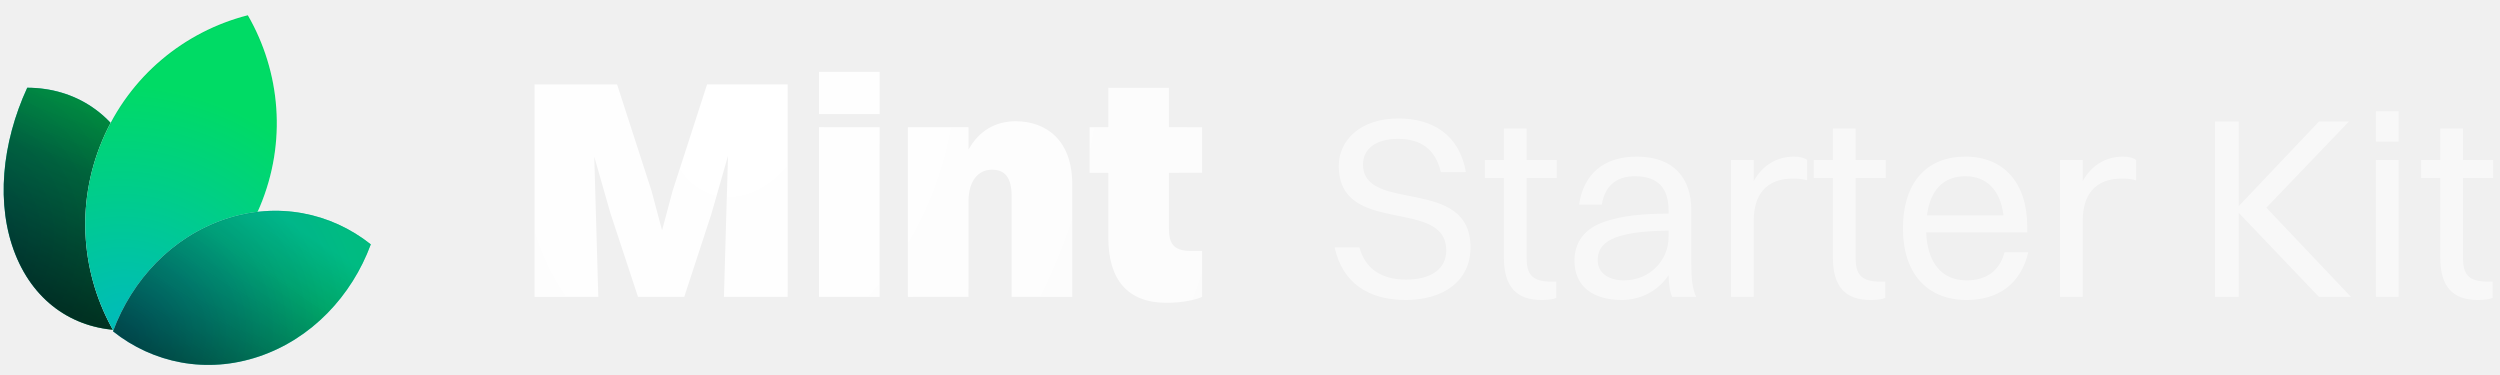
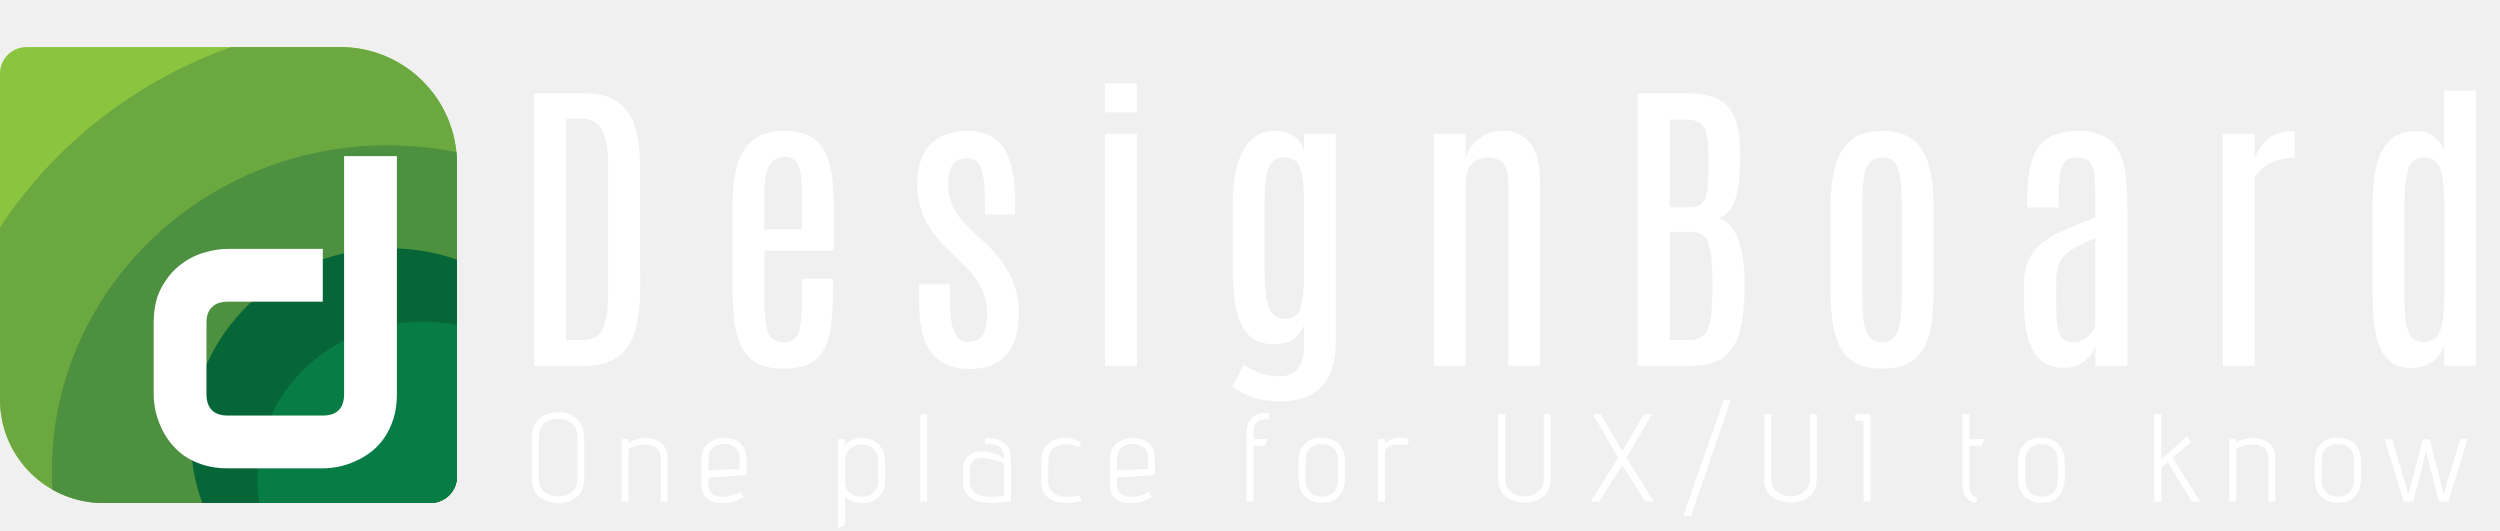
- <svg xmlns="http://www.w3.org/2000/svg" width="160" height="24" viewBox="0 0 160 24" fill="none">
-   <path d="M7.953 21.139C4.896 21.13 2.255 19.458 0.987 16.29C-0.28 13.121 0.109 9.163 1.744 5.615C4.801 5.624 7.442 7.296 8.71 10.465C9.977 13.633 9.588 17.591 7.953 21.139Z" fill="white" />
-   <path d="M7.953 21.139C4.896 21.13 2.255 19.458 0.987 16.29C-0.28 13.121 0.109 9.163 1.744 5.615C4.801 5.624 7.442 7.296 8.71 10.465C9.977 13.633 9.588 17.591 7.953 21.139Z" fill="url(#paint0_radial_115_109)" />
-   <path d="M7.953 21.139C4.896 21.13 2.255 19.458 0.987 16.29C-0.28 13.121 0.109 9.163 1.744 5.615C4.801 5.624 7.442 7.296 8.71 10.465C9.977 13.633 9.588 17.591 7.953 21.139Z" fill="black" fill-opacity="0.5" style="mix-blend-mode:hard-light" />
-   <path d="M7.953 21.139C4.896 21.13 2.255 19.458 0.987 16.29C-0.28 13.121 0.109 9.163 1.744 5.615C4.801 5.624 7.442 7.296 8.71 10.465C9.977 13.633 9.588 17.591 7.953 21.139Z" fill="url(#paint1_linear_115_109)" fill-opacity="0.5" style="mix-blend-mode:hard-light" />
-   <path d="M7.935 21.111C4.897 21.096 2.274 19.431 1.013 16.279C-0.248 13.124 0.136 9.182 1.762 5.643C4.8 5.659 7.423 7.324 8.684 10.476C9.945 13.63 9.561 17.572 7.935 21.111Z" stroke="url(#paint2_linear_115_109)" stroke-opacity="0.05" stroke-width="0.056" />
-   <path d="M7.31 21.257C11.354 20.221 14.884 17.375 16.628 13.236C18.373 9.097 17.945 4.587 15.86 0.976C11.816 2.012 8.287 4.858 6.542 8.998C4.797 13.137 5.225 17.646 7.31 21.257Z" fill="white" />
-   <path d="M7.31 21.257C11.354 20.221 14.884 17.375 16.628 13.236C18.373 9.097 17.945 4.587 15.86 0.976C11.816 2.012 8.287 4.858 6.542 8.998C4.797 13.137 5.225 17.646 7.31 21.257Z" fill="url(#paint3_radial_115_109)" />
-   <path d="M16.602 13.225C14.864 17.349 11.351 20.187 7.324 21.225C5.253 17.624 4.829 13.132 6.568 9.009C8.306 4.885 11.819 2.047 15.846 1.009C17.918 4.61 18.341 9.101 16.602 13.225Z" stroke="url(#paint4_linear_115_109)" stroke-opacity="0.05" stroke-width="0.056" />
-   <path d="M7.234 21.207C9.789 23.237 13.21 23.951 16.577 22.814C19.944 21.677 22.506 18.945 23.73 15.638C21.175 13.608 17.754 12.894 14.387 14.031C11.02 15.168 8.458 17.901 7.234 21.207Z" fill="white" />
-   <path d="M7.234 21.207C9.789 23.237 13.21 23.951 16.577 22.814C19.944 21.677 22.506 18.945 23.73 15.638C21.175 13.608 17.754 12.894 14.387 14.031C11.02 15.168 8.458 17.901 7.234 21.207Z" fill="url(#paint5_radial_115_109)" />
-   <path d="M7.234 21.207C9.789 23.237 13.21 23.951 16.577 22.814C19.944 21.677 22.506 18.945 23.73 15.638C21.175 13.608 17.754 12.894 14.387 14.031C11.02 15.168 8.458 17.901 7.234 21.207Z" fill="black" fill-opacity="0.2" style="mix-blend-mode:hard-light" />
-   <path d="M7.234 21.207C9.789 23.237 13.21 23.951 16.577 22.814C19.944 21.677 22.506 18.945 23.73 15.638C21.175 13.608 17.754 12.894 14.387 14.031C11.02 15.168 8.458 17.901 7.234 21.207Z" fill="url(#paint6_linear_115_109)" fill-opacity="0.5" style="mix-blend-mode:hard-light" />
-   <path d="M16.568 22.787C13.218 23.918 9.814 23.212 7.267 21.198C8.492 17.907 11.044 15.189 14.396 14.058C17.747 12.927 21.15 13.633 23.697 15.648C22.472 18.938 19.92 21.656 16.568 22.787Z" stroke="url(#paint7_linear_115_109)" stroke-opacity="0.05" stroke-width="0.056" />
-   <path d="M34.212 19V5.4H39.492L41.692 12.2L42.372 14.74L43.052 12.2L45.252 5.4H50.412V19H46.332L46.592 9.98L45.532 13.68L43.792 19H40.832L39.052 13.6L38.032 10.02L38.292 19H34.212ZM52.416 7.3V4.6H56.295V7.3H52.416ZM52.416 19V8.14H56.295V19H52.416ZM58.104 19V8.14H61.984V9.58C62.664 8.34 63.744 7.76 65.004 7.76C66.964 7.76 68.624 8.98 68.624 11.78V19H64.744V12.56C64.744 11.34 64.304 10.86 63.484 10.86C62.604 10.86 61.984 11.58 61.984 12.88V19H58.104ZM70.933 15.22V11.06H69.733V8.14H70.933V5.62H74.813V8.14H76.933V11.06H74.813V14.6C74.813 15.5 75.033 16.06 76.213 16.06H76.933V19C76.493 19.2 75.673 19.38 74.653 19.38C72.153 19.38 70.933 17.88 70.933 15.22Z" fill="url(#paint8_radial_115_109)" />
-   <path d="M87.232 10.519C87.232 13.687 94.112 11.229 94.112 15.832C94.112 17.994 92.364 19.198 89.971 19.198C87.562 19.198 85.912 18.093 85.417 15.832H87.001C87.364 17.169 88.371 17.895 89.987 17.895C91.671 17.895 92.561 17.152 92.561 16.03C92.561 12.598 85.681 15.155 85.681 10.618C85.681 9.001 87.034 7.582 89.509 7.582C91.671 7.582 93.403 8.621 93.816 11.014H92.215C91.868 9.529 90.912 8.886 89.476 8.886C88.057 8.886 87.232 9.529 87.232 10.519ZM96.25 16.476V11.393H95.029V10.239H96.25V8.226H97.702V10.239H99.632V11.393H97.702V16.476C97.702 17.532 98.015 18.026 99.302 18.026H99.599V19.066C99.434 19.148 99.071 19.198 98.659 19.198C97.025 19.198 96.25 18.323 96.25 16.476ZM102.516 13.093H101.064C101.345 11.162 102.615 10.024 104.76 10.024C107.103 10.024 108.242 11.393 108.242 13.44V16.888C108.242 17.895 108.324 18.521 108.555 19H107.021C106.856 18.654 106.806 18.142 106.79 17.614C106.047 18.72 104.859 19.198 103.803 19.198C101.988 19.198 100.767 18.357 100.767 16.69C100.767 15.486 101.427 14.611 102.714 14.182C103.902 13.786 105.107 13.687 106.79 13.671V13.473C106.79 12.053 106.13 11.278 104.628 11.278C103.374 11.278 102.698 11.971 102.516 13.093ZM102.252 16.657C102.252 17.465 102.929 17.944 103.952 17.944C105.569 17.944 106.79 16.674 106.79 15.172V14.759C103.061 14.793 102.252 15.585 102.252 16.657ZM110.787 19V10.239H112.239V11.591C112.833 10.519 113.774 10.024 114.83 10.024C115.176 10.024 115.49 10.107 115.655 10.239V11.542C115.407 11.46 115.094 11.427 114.747 11.427C112.998 11.427 112.239 12.515 112.239 14.1V19H110.787ZM117.305 16.476V11.393H116.084V10.239H117.305V8.226H118.757V10.239H120.688V11.393H118.757V16.476C118.757 17.532 119.071 18.026 120.358 18.026H120.655V19.066C120.49 19.148 120.127 19.198 119.714 19.198C118.081 19.198 117.305 18.323 117.305 16.476ZM129.809 16.145C129.33 18.192 127.862 19.198 125.865 19.198C123.324 19.198 121.79 17.482 121.79 14.627C121.79 11.658 123.324 10.024 125.783 10.024C128.258 10.024 129.743 11.723 129.743 14.512V14.875H123.275C123.357 16.838 124.281 17.944 125.865 17.944C127.103 17.944 127.977 17.35 128.291 16.145H129.809ZM125.783 11.278C124.38 11.278 123.539 12.152 123.324 13.786H128.225C128.027 12.169 127.152 11.278 125.783 11.278ZM131.843 19V10.239H133.295V11.591C133.889 10.519 134.829 10.024 135.885 10.024C136.232 10.024 136.545 10.107 136.71 10.239V11.542C136.463 11.46 136.149 11.427 135.803 11.427C134.054 11.427 133.295 12.515 133.295 14.1V19H131.843ZM141.763 19V7.78H143.281V13.192L148.413 7.78H150.327L145.047 13.291L150.459 19H148.413L143.281 13.621V19H141.763ZM152.06 9.067V7.12H153.512V9.067H152.06ZM152.06 19V10.239H153.512V19H152.06ZM156.178 16.476V11.393H154.957V10.239H156.178V8.226H157.63V10.239H159.56V11.393H157.63V16.476C157.63 17.532 157.943 18.026 159.23 18.026H159.527V19.066C159.362 19.148 158.999 19.198 158.587 19.198C156.953 19.198 156.178 18.323 156.178 16.476Z" fill="white" fill-opacity="0.55" />
+ <svg xmlns="http://www.w3.org/2000/svg" width="1804" height="383" viewBox="0 0 1804 383" fill="none">
+   <g clip-path="url(#clip0_2549_6389)">
+     <ellipse cx="280.997" cy="345.032" rx="419.893" ry="407.349" fill="#8BC43E" />
+     <ellipse cx="279.647" cy="340.257" rx="332.591" ry="325.433" fill="#6CA840" />
+     <ellipse cx="279.648" cy="340.254" rx="242.243" ry="235.398" fill="#4D903F" />
+     <ellipse cx="280.998" cy="316.843" rx="143.256" ry="137.686" fill="#066638" />
+     <ellipse cx="304.99" cy="345.036" rx="119.264" ry="112.849" fill="#077D45" />
+     <path d="M286.389 284.479C286.389 291.021 285.559 296.93 283.898 302.203C282.238 307.379 280.041 311.969 277.307 315.973C274.572 319.879 271.398 323.248 267.785 326.08C264.172 328.814 260.363 331.061 256.359 332.818C252.453 334.576 248.449 335.895 244.348 336.773C240.344 337.555 236.535 337.945 232.922 337.945H164.221C157.678 337.945 151.818 337.115 146.643 335.455C141.467 333.795 136.877 331.598 132.873 328.863C128.967 326.031 125.598 322.809 122.766 319.195C120.031 315.582 117.785 311.822 116.027 307.916C114.27 303.912 112.951 299.908 112.072 295.904C111.291 291.803 110.9 287.994 110.9 284.479V232.916C110.9 223.15 112.658 214.898 116.174 208.16C119.787 201.324 124.23 195.807 129.504 191.607C134.875 187.311 140.686 184.234 146.936 182.379C153.186 180.523 158.947 179.596 164.221 179.596H232.922V217.682H164.514C159.436 217.682 155.578 219 152.941 221.637C150.305 224.176 148.986 227.936 148.986 232.916V284.186C148.986 289.361 150.256 293.268 152.795 295.904C155.432 298.541 159.24 299.859 164.221 299.859H232.922C238.098 299.859 241.955 298.541 244.494 295.904C247.033 293.268 248.303 289.459 248.303 284.479V112.652H286.389V284.479Z" fill="white" />
+   </g>
+   <path d="M385.351 264V67.445H422.317C432.592 67.445 440.595 69.604 446.328 73.922C452.061 78.166 456.081 84.271 458.389 92.238C460.697 100.204 461.851 109.734 461.851 120.827L461.963 207.155C461.963 220.408 460.623 231.241 457.943 239.654C455.337 247.993 451.056 254.135 445.1 258.081C439.218 262.027 431.363 264 421.535 264H385.351ZM408.357 245.35H420.195C424.365 245.35 427.827 244.456 430.581 242.669C433.336 240.808 435.384 237.383 436.724 232.395C438.138 227.407 438.846 220.185 438.846 210.729V120.269C438.846 107.91 437.394 99.087 434.49 93.801C431.586 88.441 426.821 85.76 420.195 85.76H408.357V245.35ZM565.396 266.01C557.355 266.01 550.878 264.633 545.964 261.878C541.124 259.049 537.439 255.066 534.907 249.928C532.376 244.791 530.664 238.649 529.77 231.501C528.951 224.279 528.542 216.313 528.542 207.602V148.412C528.542 140.52 529.1 133.298 530.217 126.746C531.334 120.12 533.269 114.425 536.024 109.66C538.779 104.82 542.613 101.098 547.527 98.492C552.441 95.811 558.695 94.471 566.289 94.471C573.958 94.471 580.137 95.811 584.828 98.492C589.518 101.172 593.055 104.969 595.437 109.883C597.894 114.722 599.532 120.53 600.351 127.305C601.17 134.006 601.58 141.376 601.58 149.417V181.022H551.548V214.415C551.548 224.987 552.255 233.065 553.669 238.649C555.159 244.158 559.142 246.913 565.619 246.913C569.863 246.913 572.878 245.61 574.665 243.004C576.526 240.324 577.643 236.601 578.016 231.836C578.462 226.997 578.686 221.301 578.686 214.75V201.236H601.133V208.384C601.133 217.095 600.761 224.987 600.016 232.06C599.346 239.133 597.857 245.201 595.549 250.263C593.241 255.326 589.667 259.235 584.828 261.99C580.063 264.67 573.586 266.01 565.396 266.01ZM551.436 165.499H578.686V144.168C578.686 137.468 578.462 131.846 578.016 127.305C577.569 122.689 576.489 119.227 574.777 116.919C573.064 114.536 570.235 113.345 566.289 113.345C561.897 113.345 558.621 114.685 556.461 117.365C554.377 120.046 552.999 123.768 552.329 128.533C551.734 133.224 551.436 138.696 551.436 144.95V165.499ZM699.652 266.234C687.739 266.234 678.693 262.511 672.514 255.066C666.334 247.546 663.245 235.112 663.245 217.765V205.145H685.469V217.653C685.469 227.034 686.474 234.219 688.484 239.207C690.569 244.196 693.956 246.69 698.647 246.69C703.337 246.69 706.762 245.163 708.921 242.111C711.155 239.058 712.272 233.586 712.272 225.694C712.272 221.748 711.676 217.839 710.485 213.968C709.293 210.022 707.469 206.15 705.012 202.353C702.556 198.482 699.391 194.722 695.52 191.074L683.682 179.794C676.609 173.019 671.211 165.834 667.488 158.24C663.766 150.571 661.904 142.456 661.904 133.894C661.904 120.344 665.106 110.404 671.509 104.076C677.912 97.673 686.734 94.471 697.977 94.471C705.496 94.471 711.825 96.109 716.962 99.385C722.099 102.661 725.971 108.096 728.577 115.69C731.183 123.284 732.486 133.633 732.486 146.737V154.778H710.708V143.163C710.708 133.782 709.777 126.598 707.916 121.609C706.129 116.621 702.891 114.127 698.2 114.127C693.658 114.127 690.234 115.467 687.926 118.147C685.692 120.753 684.464 125.555 684.24 132.554C684.166 136.127 684.612 139.738 685.58 143.387C686.623 147.035 688.298 150.646 690.606 154.22C692.914 157.793 695.892 161.293 699.54 164.717L711.602 175.997C719.419 183.219 725.301 190.999 729.247 199.338C733.267 207.602 735.277 216.35 735.277 225.582C735.277 238.239 732.374 248.179 726.567 255.401C720.834 262.623 711.862 266.234 699.652 266.234ZM797.389 264V96.481H820.395V264H797.389ZM797.389 81.07V60.074H820.395V81.07H797.389ZM925.726 289.575C918.057 289.798 911.133 288.942 904.954 287.006C898.849 285.07 893.6 282.353 889.207 278.853L897.471 263.218C900.747 265.452 904.619 267.425 909.086 269.137C913.553 270.85 918.727 271.631 924.609 271.482C929.821 271.334 933.841 269.361 936.671 265.564C939.574 261.841 941.026 256.815 941.026 250.487V234.517C938.867 240.026 935.889 243.712 932.092 245.573C928.295 247.434 923.976 248.365 919.137 248.365C911.319 248.365 905.252 246.094 900.933 241.553C896.689 237.011 893.711 230.794 891.999 222.902C890.361 215.01 889.542 206.076 889.542 196.099V148.077C889.542 137.877 890.51 128.719 892.446 120.604C894.456 112.489 897.769 106.086 902.385 101.395C907.001 96.63 913.255 94.322 921.147 94.471C925.912 94.546 930.007 95.737 933.432 98.045C936.931 100.353 939.463 103.927 941.026 108.766V96.481H963.92V248.365C963.92 253.13 963.325 257.895 962.133 262.66C961.017 267.425 959.044 271.78 956.214 275.726C953.46 279.747 949.588 282.985 944.6 285.442C939.686 287.974 933.395 289.351 925.726 289.575ZM927.96 230.161C930.938 230.161 933.395 229.268 935.33 227.481C937.266 225.694 938.681 222.381 939.574 217.542C940.542 212.628 941.026 205.592 941.026 196.434V144.727C941.026 134.527 940.095 126.784 938.234 121.498C936.447 116.211 932.65 113.568 926.843 113.568C922.599 113.568 919.435 114.908 917.35 117.589C915.34 120.195 914.037 123.806 913.441 128.422C912.846 133.038 912.548 138.398 912.548 144.503V196.658C912.548 207.751 913.553 216.127 915.563 221.785C917.573 227.369 921.706 230.161 927.96 230.161ZM1034.63 264V96.481H1057.53V114.238C1059.01 109.027 1062.18 104.411 1067.02 100.39C1071.93 96.37 1077.78 94.359 1084.55 94.359C1092.96 94.359 1099.52 97.338 1104.21 103.294C1108.9 109.25 1111.24 118.296 1111.24 130.432V264H1088.35V130.544C1088.35 124.587 1087.01 120.269 1084.33 117.589C1081.65 114.908 1078.22 113.568 1074.05 113.568C1071 113.568 1068.21 114.238 1065.68 115.579C1063.15 116.919 1061.14 119.003 1059.65 121.833C1058.23 124.662 1057.53 128.31 1057.53 132.777V264H1034.63ZM1181.73 264V67.445H1217.24C1227.3 67.445 1235.08 68.934 1240.58 71.912C1246.09 74.89 1249.97 79.618 1252.2 86.095C1254.43 92.573 1255.59 101.098 1255.66 111.67V115.914C1255.66 126.858 1254.62 135.792 1252.53 142.717C1250.52 149.566 1246.62 154.517 1240.81 157.57C1245.5 159.431 1249.15 162.67 1251.75 167.286C1254.36 171.902 1256.18 177.449 1257.23 183.926C1258.34 190.404 1258.9 197.365 1258.9 204.81V208.942C1258.75 221.748 1257.45 232.209 1254.99 240.324C1252.61 248.439 1248.63 254.433 1243.04 258.304C1237.46 262.101 1229.83 264 1220.15 264H1181.73ZM1204.85 245.35H1219.03C1223.42 245.35 1226.81 244.27 1229.19 242.111C1231.58 239.952 1233.25 236.192 1234.22 230.831C1235.19 225.396 1235.67 217.877 1235.67 208.272V201.46C1235.67 189.324 1234.7 180.613 1232.77 175.327C1230.83 169.966 1226.66 167.286 1220.26 167.286H1204.85V245.35ZM1204.85 149.529H1217.91C1221.04 149.529 1223.57 149.194 1225.51 148.524C1227.44 147.779 1228.93 146.328 1229.98 144.168C1231.09 142.009 1231.84 138.808 1232.21 134.564C1232.58 130.32 1232.77 124.625 1232.77 117.477V112.005C1232.77 104.56 1232.21 99.013 1231.09 95.365C1229.98 91.716 1228.19 89.297 1225.73 88.106C1223.35 86.914 1220.18 86.319 1216.24 86.319H1204.85V149.529ZM1358.31 266.01C1350.42 266.01 1344.02 264.67 1339.1 261.99C1334.19 259.235 1330.39 255.363 1327.71 250.375C1325.11 245.312 1323.32 239.282 1322.35 232.283C1321.38 225.21 1320.9 217.318 1320.9 208.607V149.306C1320.9 138.808 1321.91 129.427 1323.92 121.163C1325.93 112.898 1329.61 106.384 1334.97 101.619C1340.41 96.854 1348.19 94.471 1358.31 94.471C1365.91 94.471 1372.12 95.849 1376.96 98.603C1381.8 101.284 1385.56 105.118 1388.24 110.106C1390.92 115.02 1392.75 120.827 1393.71 127.528C1394.76 134.155 1395.28 141.414 1395.28 149.306V208.607C1395.28 217.169 1394.83 224.95 1393.94 231.948C1393.04 238.947 1391.3 245.015 1388.69 250.152C1386.16 255.215 1382.44 259.123 1377.52 261.878C1372.68 264.633 1366.28 266.01 1358.31 266.01ZM1358.31 246.913C1362.33 246.913 1365.31 245.573 1367.25 242.893C1369.26 240.212 1370.6 236.49 1371.27 231.725C1371.94 226.885 1372.27 221.301 1372.27 214.973V144.727C1372.27 138.473 1371.94 133.038 1371.27 128.422C1370.6 123.731 1369.26 120.083 1367.25 117.477C1365.24 114.871 1362.26 113.568 1358.31 113.568C1354.14 113.568 1351.02 114.871 1348.93 117.477C1346.85 120.083 1345.47 123.731 1344.8 128.422C1344.2 133.038 1343.91 138.473 1343.91 144.727V214.973C1343.91 221.301 1344.2 226.885 1344.8 231.725C1345.47 236.49 1346.85 240.212 1348.93 242.893C1351.02 245.573 1354.14 246.913 1358.31 246.913ZM1489.33 265.452C1479.2 265.452 1471.91 261.543 1467.44 253.726C1462.97 245.834 1460.7 234.926 1460.63 221.004V204.698C1460.63 197.328 1461.89 191.222 1464.43 186.383C1466.96 181.469 1470.53 177.374 1475.15 174.098C1479.76 170.822 1485.2 167.882 1491.45 165.276C1497.71 162.595 1504.56 159.766 1512 156.788V143.833C1512 136.686 1511.78 130.916 1511.33 126.523C1510.88 122.056 1509.73 118.78 1507.87 116.695C1506.08 114.611 1503.18 113.568 1499.16 113.568C1495.21 113.568 1492.23 114.611 1490.22 116.695C1488.29 118.78 1487.02 122.056 1486.43 126.523C1485.83 130.99 1485.53 136.798 1485.53 143.945V149.752H1462.75V144.95C1462.75 137.803 1463.2 131.176 1464.09 125.071C1464.98 118.892 1466.7 113.531 1469.23 108.989C1471.76 104.448 1475.44 100.911 1480.28 98.38C1485.2 95.774 1491.64 94.471 1499.6 94.471C1507.2 94.471 1513.3 95.7 1517.92 98.157C1522.61 100.539 1526.18 104.076 1528.64 108.766C1531.17 113.457 1532.88 119.264 1533.78 126.188C1534.67 133.038 1535.12 140.967 1535.12 149.976V264H1512.11V249.482C1511.44 251.715 1510.14 254.098 1508.2 256.629C1506.27 259.086 1503.74 261.171 1500.61 262.883C1497.48 264.596 1493.72 265.452 1489.33 265.452ZM1495.81 246.913C1499.83 246.913 1503.29 245.647 1506.19 243.116C1509.1 240.51 1511.03 237.942 1512 235.41V171.641C1506.27 174.173 1501.54 176.481 1497.82 178.566C1494.17 180.576 1491.3 182.698 1489.22 184.931C1487.21 187.165 1485.79 189.845 1484.97 192.972C1484.16 196.099 1483.75 200.045 1483.75 204.81V220.333C1483.75 229.789 1484.56 236.601 1486.2 240.771C1487.84 244.866 1491.04 246.913 1495.81 246.913ZM1604.04 264V96.481H1627.05V115.132C1628.98 108.654 1632.33 103.592 1637.1 99.944C1641.94 96.295 1648.08 94.471 1655.53 94.471C1655.68 94.471 1655.75 95.476 1655.75 97.487C1655.82 99.422 1655.86 101.656 1655.86 104.187C1655.86 106.719 1655.86 108.989 1655.86 111C1655.86 112.935 1655.86 113.903 1655.86 113.903C1652.29 113.903 1648.71 114.35 1645.14 115.244C1641.57 116.062 1638.22 117.514 1635.09 119.599C1631.96 121.609 1629.28 124.364 1627.05 127.863V264H1604.04ZM1740.53 265.452C1732.27 265.452 1726.09 263.032 1721.99 258.193C1717.97 253.353 1715.29 246.801 1713.95 238.537C1712.69 230.198 1712.05 220.817 1712.05 210.394V147.072C1712.05 137.095 1712.95 128.161 1714.73 120.269C1716.6 112.303 1719.83 106.011 1724.45 101.395C1729.14 96.779 1735.66 94.471 1743.99 94.471C1748.39 94.471 1752.3 95.737 1755.72 98.268C1759.22 100.8 1761.86 103.927 1763.65 107.649V65.323H1786.66V264H1763.65V249.928C1761.42 255.438 1758.25 259.421 1754.16 261.878C1750.06 264.261 1745.52 265.452 1740.53 265.452ZM1748.46 246.801C1751.96 246.801 1754.83 245.945 1757.06 244.233C1759.37 242.446 1761.04 239.17 1762.09 234.405C1763.2 229.64 1763.76 222.828 1763.76 213.968V146.737C1763.76 135.867 1762.83 127.64 1760.97 122.056C1759.18 116.472 1755.2 113.68 1749.02 113.68C1743.44 113.754 1739.71 116.509 1737.85 121.944C1735.99 127.305 1735.06 135.755 1735.06 147.295V214.973C1735.06 221.45 1735.36 227.071 1735.95 231.836C1736.62 236.601 1737.93 240.287 1739.86 242.893C1741.8 245.499 1744.66 246.801 1748.46 246.801Z" fill="white" />
+   <path d="M421.587 345.299C421.587 351.359 419.727 355.829 416.007 358.709C412.347 361.529 407.937 362.939 402.777 362.939C399.537 362.939 396.477 362.369 393.597 361.229C390.717 360.029 388.347 358.109 386.487 355.469C384.687 352.829 383.787 349.439 383.787 345.299V316.319C383.787 310.139 385.467 305.459 388.827 302.279C392.247 299.099 396.927 297.509 402.867 297.509C408.807 297.509 413.397 299.189 416.637 302.549C419.937 305.909 421.587 310.529 421.587 316.409V345.299ZM416.637 315.509C416.637 311.129 415.347 307.829 412.767 305.609C410.247 303.389 406.887 302.279 402.687 302.279C398.487 302.279 395.127 303.389 392.607 305.609C390.087 307.829 388.827 311.129 388.827 315.509V345.209C388.827 349.469 390.117 352.709 392.697 354.929C395.337 357.089 398.667 358.169 402.687 358.169C406.767 358.169 410.097 357.119 412.677 355.019C415.317 352.859 416.637 349.559 416.637 345.119V315.509ZM476.832 331.079C476.832 327.419 475.752 324.779 473.592 323.159C471.492 321.479 468.762 320.639 465.402 320.639C463.362 320.639 461.292 320.939 459.192 321.539C457.092 322.079 455.232 322.799 453.612 323.699V361.949H448.572V316.859H453.612L453.252 319.919C454.692 318.659 456.522 317.729 458.742 317.129C460.962 316.469 463.272 316.139 465.672 316.139C468.972 316.139 471.792 316.679 474.132 317.759C476.532 318.839 478.392 320.459 479.712 322.619C481.092 324.779 481.782 327.509 481.782 330.809V361.949H476.832V331.079ZM536.412 358.799C534.252 360.179 531.792 361.229 529.032 361.949C526.272 362.669 523.512 363.029 520.752 363.029C516.312 363.029 512.772 361.949 510.132 359.789C507.552 357.569 506.262 354.269 506.262 349.889V331.439C506.262 326.579 507.762 322.799 510.762 320.099C513.822 317.399 517.842 316.049 522.822 316.049C527.802 316.049 531.672 317.399 534.432 320.099C537.252 322.739 538.662 326.429 538.662 331.169V342.869L511.302 344.399V349.889C511.302 352.769 512.232 354.929 514.092 356.369C515.952 357.809 518.382 358.529 521.382 358.529C525.582 358.529 529.932 357.329 534.432 354.929L536.412 358.799ZM533.622 330.539C533.622 326.819 532.452 324.209 530.112 322.709C527.772 321.149 525.312 320.369 522.732 320.369C519.432 320.369 516.702 321.269 514.542 323.069C512.382 324.869 511.302 327.689 511.302 331.529V339.449L533.622 338.369V330.539ZM604.804 316.859H609.844L609.394 321.449C611.014 319.709 612.904 318.389 615.064 317.489C617.284 316.589 619.474 316.139 621.634 316.139C627.214 316.139 631.444 317.759 634.324 320.999C637.264 324.239 638.734 328.439 638.734 333.599V346.109C638.734 351.569 637.204 355.769 634.144 358.709C631.084 361.589 627.034 363.029 621.994 363.029C619.414 363.029 617.134 362.669 615.154 361.949C613.174 361.229 611.404 359.969 609.844 358.169V378.869L604.804 380.849V316.859ZM633.694 333.239C633.694 328.859 632.524 325.679 630.184 323.699C627.904 321.719 625.174 320.729 621.994 320.729C618.754 320.729 615.964 321.719 613.624 323.699C611.284 325.619 610.024 328.649 609.844 332.789V347.009C609.844 350.909 610.954 353.789 613.174 355.649C615.394 357.509 618.334 358.439 621.994 358.439C625.294 358.439 628.054 357.479 630.274 355.559C632.554 353.579 633.694 350.729 633.694 347.009V333.239ZM664.049 298.949H669.089V361.949H664.049V298.949ZM729.557 361.949C723.077 362.609 718.397 362.939 715.517 362.939C709.217 362.939 704.207 361.769 700.487 359.429C696.767 357.089 694.907 352.859 694.907 346.739V339.269C694.907 333.329 696.977 329.339 701.117 327.299C703.097 326.279 705.617 325.769 708.677 325.769C711.497 325.769 714.347 326.249 717.227 327.209C720.107 328.109 722.537 329.309 724.517 330.809C724.517 327.509 723.557 324.899 721.637 322.979C719.717 320.999 716.027 320.009 710.567 320.009L710.837 316.139C716.597 316.139 720.827 317.069 723.527 318.929C726.287 320.729 727.967 322.889 728.567 325.409C729.227 327.929 729.557 331.169 729.557 335.129V361.949ZM724.517 334.679C722.057 333.539 719.417 332.549 716.597 331.709C713.837 330.869 711.287 330.449 708.947 330.449C702.887 330.449 699.857 333.479 699.857 339.539V347.369C699.857 351.269 701.207 354.119 703.907 355.919C706.607 357.659 710.447 358.529 715.427 358.529C718.007 358.529 721.037 358.289 724.517 357.809V334.679ZM780.318 361.409C776.598 362.369 772.998 362.849 769.518 362.849C766.278 362.849 763.578 362.489 761.418 361.769C757.878 360.569 755.298 358.739 753.678 356.279C752.118 353.759 751.338 350.249 751.338 345.749V334.229C751.338 328.289 752.898 323.789 756.018 320.729C759.138 317.609 763.158 316.049 768.078 316.049C771.978 316.049 775.998 317.009 780.138 318.929L778.698 322.619C775.278 321.239 771.978 320.549 768.798 320.549C765.078 320.549 762.078 321.629 759.798 323.789C757.518 325.889 756.378 329.189 756.378 333.689V346.739C756.378 350.879 757.608 353.879 760.068 355.739C762.588 357.599 765.918 358.529 770.058 358.529C772.758 358.529 775.818 358.139 779.238 357.359L780.318 361.409ZM831.151 358.799C828.991 360.179 826.531 361.229 823.771 361.949C821.011 362.669 818.251 363.029 815.491 363.029C811.051 363.029 807.511 361.949 804.871 359.789C802.291 357.569 801.001 354.269 801.001 349.889V331.439C801.001 326.579 802.501 322.799 805.501 320.099C808.561 317.399 812.581 316.049 817.561 316.049C822.541 316.049 826.411 317.399 829.171 320.099C831.991 322.739 833.401 326.429 833.401 331.169V342.869L806.041 344.399V349.889C806.041 352.769 806.971 354.929 808.831 356.369C810.691 357.809 813.121 358.529 816.121 358.529C820.321 358.529 824.671 357.329 829.171 354.929L831.151 358.799ZM828.361 330.539C828.361 326.819 827.191 324.209 824.851 322.709C822.511 321.149 820.051 320.369 817.471 320.369C814.171 320.369 811.441 321.269 809.281 323.069C807.121 324.869 806.041 327.689 806.041 331.529V339.449L828.361 338.369V330.539ZM899.543 312.539C899.543 307.559 900.803 303.899 903.323 301.559C905.843 299.219 908.963 298.049 912.683 298.049C913.823 298.049 914.933 298.139 916.013 298.319L915.203 302.729C914.123 302.609 913.343 302.549 912.863 302.549C907.343 302.549 904.583 305.879 904.583 312.539V316.859H914.843L912.683 321.629H904.583V361.949H899.543V312.539ZM970.562 345.389C970.562 350.429 969.182 354.599 966.422 357.899C963.662 361.199 959.492 362.849 953.912 362.849C948.332 362.849 944.102 361.199 941.222 357.899C938.402 354.539 936.992 350.369 936.992 345.389V333.509C936.992 327.809 938.432 323.459 941.312 320.459C944.252 317.399 948.452 315.869 953.912 315.869C959.132 315.869 963.212 317.459 966.152 320.639C969.092 323.759 970.562 328.049 970.562 333.509V345.389ZM965.522 333.509C965.522 329.009 964.472 325.709 962.372 323.609C960.332 321.509 957.512 320.459 953.912 320.459C950.192 320.459 947.282 321.509 945.182 323.609C943.082 325.709 942.032 329.009 942.032 333.509V346.289C942.032 349.889 943.082 352.799 945.182 355.019C947.342 357.239 950.252 358.349 953.912 358.349C957.632 358.349 960.482 357.269 962.462 355.109C964.502 352.889 965.522 349.949 965.522 346.289V333.509ZM994.356 316.859H999.396L999.126 320.009C1001.95 317.369 1005.64 316.049 1010.2 316.049C1011.82 316.049 1014.04 316.319 1016.86 316.859L1015.51 321.449C1013.59 320.849 1011.58 320.549 1009.48 320.549C1006.72 320.549 1004.35 321.059 1002.37 322.079C1000.39 323.099 999.396 324.629 999.396 326.669V361.949H994.356V316.859ZM1119.04 298.859V345.209C1119.04 351.269 1117.18 355.679 1113.46 358.439C1109.8 361.199 1105.36 362.579 1100.14 362.579C1094.92 362.579 1090.45 361.199 1086.73 358.439C1083.01 355.679 1081.15 351.269 1081.15 345.209V298.859H1086.19V345.929C1086.19 349.589 1087.51 352.529 1090.15 354.749C1092.85 356.969 1096.15 358.079 1100.05 358.079C1103.95 358.079 1107.25 356.969 1109.95 354.749C1112.65 352.529 1114 349.589 1114 345.929V298.859H1119.04ZM1170.64 335.489L1153.99 361.949H1147.78L1167.67 330.269L1149.49 298.949H1155.16L1170.64 325.409L1186.3 298.949H1191.97L1173.7 330.269L1193.41 361.949H1187.2L1170.64 335.489ZM1243.9 288.419H1249.03L1220.23 372.209H1214.74L1243.9 288.419ZM1311.01 298.859V345.209C1311.01 351.269 1309.15 355.679 1305.43 358.439C1301.77 361.199 1297.33 362.579 1292.11 362.579C1286.89 362.579 1282.42 361.199 1278.7 358.439C1274.98 355.679 1273.12 351.269 1273.12 345.209V298.859H1278.16V345.929C1278.16 349.589 1279.48 352.529 1282.12 354.749C1284.82 356.969 1288.12 358.079 1292.02 358.079C1295.92 358.079 1299.22 356.969 1301.92 354.749C1304.62 352.529 1305.97 349.589 1305.97 345.929V298.859H1311.01ZM1344.71 303.539L1338.68 303.359V298.949H1349.75V361.949H1344.71V303.539ZM1425.62 363.119C1422.26 362.159 1419.83 360.629 1418.33 358.529C1416.83 356.429 1416.08 353.609 1416.08 350.069V298.949H1421.12V316.859H1431.92L1429.76 321.629H1421.12V350.069C1421.12 354.869 1423.1 357.929 1427.06 359.249L1425.62 363.119ZM1489.89 345.389C1489.89 350.429 1488.51 354.599 1485.75 357.899C1482.99 361.199 1478.82 362.849 1473.24 362.849C1467.66 362.849 1463.43 361.199 1460.55 357.899C1457.73 354.539 1456.32 350.369 1456.32 345.389V333.509C1456.32 327.809 1457.76 323.459 1460.64 320.459C1463.58 317.399 1467.78 315.869 1473.24 315.869C1478.46 315.869 1482.54 317.459 1485.48 320.639C1488.42 323.759 1489.89 328.049 1489.89 333.509V345.389ZM1484.85 333.509C1484.85 329.009 1483.8 325.709 1481.7 323.609C1479.66 321.509 1476.84 320.459 1473.24 320.459C1469.52 320.459 1466.61 321.509 1464.51 323.609C1462.41 325.709 1461.36 329.009 1461.36 333.509V346.289C1461.36 349.889 1462.41 352.799 1464.51 355.019C1466.67 357.239 1469.58 358.349 1473.24 358.349C1476.96 358.349 1479.81 357.269 1481.79 355.109C1483.83 352.889 1484.85 349.949 1484.85 346.289V333.509ZM1564.29 333.419L1559.61 337.469V361.949H1554.57V298.949H1559.61V331.799L1577.61 315.149L1581.21 318.659L1567.89 330.269C1571.97 337.049 1578.54 347.609 1587.6 361.949H1581.57L1564.29 333.419ZM1636.89 331.079C1636.89 327.419 1635.81 324.779 1633.65 323.159C1631.55 321.479 1628.82 320.639 1625.46 320.639C1623.42 320.639 1621.35 320.939 1619.25 321.539C1617.15 322.079 1615.29 322.799 1613.67 323.699V361.949H1608.63V316.859H1613.67L1613.31 319.919C1614.75 318.659 1616.58 317.729 1618.8 317.129C1621.02 316.469 1623.33 316.139 1625.73 316.139C1629.03 316.139 1631.85 316.679 1634.19 317.759C1636.59 318.839 1638.45 320.459 1639.77 322.619C1641.15 324.779 1641.84 327.509 1641.84 330.809V361.949H1636.89V331.079ZM1703.76 345.389C1703.76 350.429 1702.38 354.599 1699.62 357.899C1696.86 361.199 1692.69 362.849 1687.11 362.849C1681.53 362.849 1677.3 361.199 1674.42 357.899C1671.6 354.539 1670.19 350.369 1670.19 345.389V333.509C1670.19 327.809 1671.63 323.459 1674.51 320.459C1677.45 317.399 1681.65 315.869 1687.11 315.869C1692.33 315.869 1696.41 317.459 1699.35 320.639C1702.29 323.759 1703.76 328.049 1703.76 333.509V345.389ZM1698.72 333.509C1698.72 329.009 1697.67 325.709 1695.57 323.609C1693.53 321.509 1690.71 320.459 1687.11 320.459C1683.39 320.459 1680.48 321.509 1678.38 323.609C1676.28 325.709 1675.23 329.009 1675.23 333.509V346.289C1675.23 349.889 1676.28 352.799 1678.38 355.019C1680.54 357.239 1683.45 358.349 1687.11 358.349C1690.83 358.349 1693.68 357.269 1695.66 355.109C1697.7 352.889 1698.72 349.949 1698.72 346.289V333.509ZM1750.66 325.499L1741.48 361.949H1734.55L1720.78 316.859H1726.09L1738.06 356.729L1748.23 316.859H1753.36L1763.26 356.729L1775.32 316.859H1780.63L1766.68 361.949H1759.75L1750.66 325.499Z" fill="white" />
  <defs>
-     <radialGradient id="paint0_radial_115_109" cx="0" cy="0" r="1" gradientUnits="userSpaceOnUse" gradientTransform="translate(-3.00503 15.023) rotate(-10.029) scale(17.9572 17.784)">
-       <stop stop-color="#00B0BB" />
-       <stop offset="1" stop-color="#00DB65" />
-     </radialGradient>
-     <linearGradient id="paint1_linear_115_109" x1="7.39" y1="4.813" x2="1.63" y2="18.689" gradientUnits="userSpaceOnUse">
-       <stop stop-color="#18E299" />
-       <stop offset="1" />
-     </linearGradient>
-     <linearGradient id="paint2_linear_115_109" x1="7.948" y1="8.016" x2="1.761" y2="18.746" gradientUnits="userSpaceOnUse">
-       <stop />
-       <stop offset="1" stop-opacity="0" />
-     </linearGradient>
-     <radialGradient id="paint3_radial_115_109" cx="0" cy="0" r="1" gradientUnits="userSpaceOnUse" gradientTransform="translate(8.11404 20.8822) rotate(-75.7542) scale(21.6246 23.7772)">
-       <stop stop-color="#00BBBB" />
-       <stop offset="0.713" stop-color="#00DB65" />
-     </radialGradient>
-     <linearGradient id="paint4_linear_115_109" x1="7.602" y1="5.871" x2="15.556" y2="16.372" gradientUnits="userSpaceOnUse">
-       <stop />
-       <stop offset="1" stop-opacity="0" />
-     </linearGradient>
-     <radialGradient id="paint5_radial_115_109" cx="0" cy="0" r="1" gradientUnits="userSpaceOnUse" gradientTransform="translate(7.84537 21.5181) rotate(-20.3525) scale(18.5603 17.32)">
-       <stop stop-color="#00B0BB" />
-       <stop offset="1" stop-color="#00DB65" />
-     </radialGradient>
-     <linearGradient id="paint6_linear_115_109" x1="16.808" y1="13.007" x2="10.041" y2="22.994" gradientUnits="userSpaceOnUse">
-       <stop stop-color="#00B1BC" />
-       <stop offset="1" />
-     </linearGradient>
-     <linearGradient id="paint7_linear_115_109" x1="16.808" y1="13.007" x2="14.169" y2="23.841" gradientUnits="userSpaceOnUse">
-       <stop />
-       <stop offset="1" stop-opacity="0" />
-     </linearGradient>
-     <radialGradient id="paint8_radial_115_109" cx="0" cy="0" r="1" gradientUnits="userSpaceOnUse" gradientTransform="translate(47.2781 7) rotate(19.0047) scale(67.5582 85.7506)">
-       <stop stop-color="white" />
-       <stop offset="1" stop-color="white" stop-opacity="0.5" />
-     </radialGradient>
+     <clipPath id="clip0_2549_6389">
+       <path d="M0 53.026C0 42.505 8.529 33.977 19.049 33.977H245.601C292.067 33.977 329.734 71.644 329.734 118.11V343.9C329.734 354.421 321.206 362.949 310.685 362.949H74.609C33.403 362.949 0 329.546 0 288.341V53.026Z" fill="white" />
+     </clipPath>
  </defs>
</svg>
